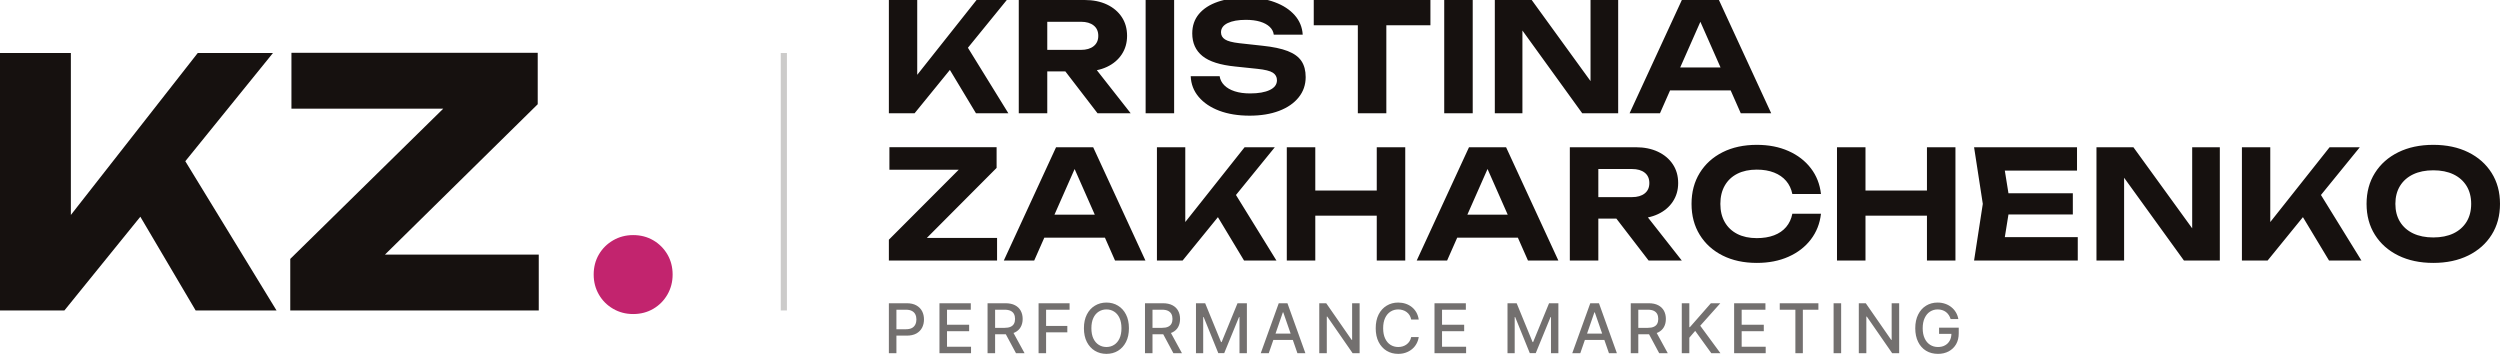
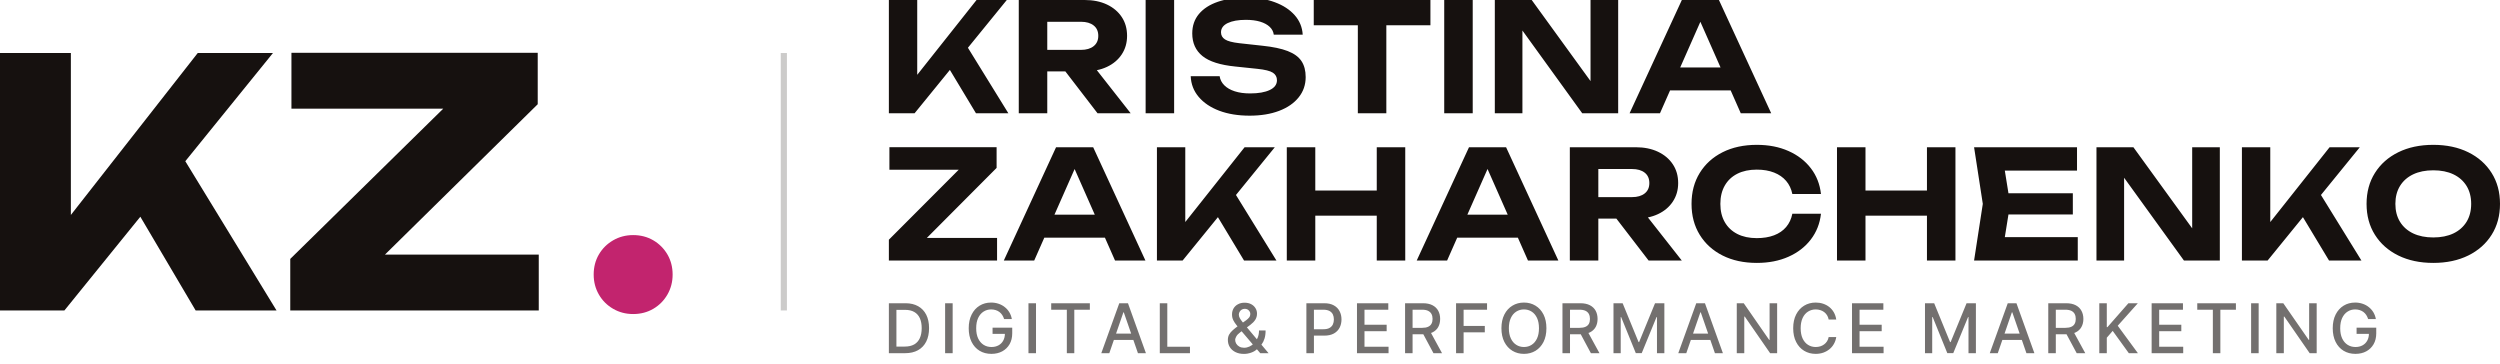
<svg xmlns="http://www.w3.org/2000/svg" width="699.20" height="101.66" viewBox="0 0 699.20 101.66" role="img" aria-label="Kristina Zakharchenko">
  <g transform="translate(-6.68,86.83)">
    <path d="M6.68 0.00V-72.00H26.50V-15.84L21.22 -19.97L61.98 -72.00H83.02L24.69 0.00ZM41.13 -34.35 55.64 -46.43 84.02 0.00H61.40Z" fill="#16110F" />
    <path d="M87.86 0.00V-14.42L135.00 -60.71L149.43 -56.43H88.19V-72.06H157.07V-57.68L109.96 -11.31L97.59 -15.63H157.36V0.00Z" fill="#16110F" />
    <path d="M183.76 1.00Q180.69 1.00 178.17 -0.46Q175.64 -1.92 174.18 -4.44Q172.72 -6.97 172.72 -10.04Q172.72 -13.17 174.18 -15.67Q175.64 -18.16 178.17 -19.62Q180.69 -21.08 183.76 -21.08Q186.89 -21.08 189.39 -19.62Q191.88 -18.16 193.34 -15.67Q194.80 -13.17 194.80 -10.04Q194.80 -6.97 193.34 -4.44Q191.88 -1.92 189.39 -0.46Q186.89 1.00 183.76 1.00Z" fill="#C2246E" />
  </g>
  <rect x="218.36" y="14.83" width="1.73" height="72.00" fill="#16110F" opacity="0.22" />
  <g transform="translate(245.51,31.68)">
    <path d="M3.09 0.00V-31.68H11.02V-6.40L8.86 -8.03L27.61 -31.68H36.07L10.28 0.00ZM18.23 -15.32 24.00 -20.26 36.51 0.00H27.45Z M44.94 -17.73H56.81Q59.07 -17.73 60.36 -18.77Q61.66 -19.80 61.66 -21.66Q61.66 -23.54 60.36 -24.56Q59.07 -25.59 56.81 -25.59H43.81L47.39 -29.52V0.00H39.42V-31.68H57.85Q61.40 -31.68 64.07 -30.42Q66.73 -29.16 68.22 -26.92Q69.71 -24.68 69.71 -21.66Q69.71 -18.72 68.22 -16.47Q66.73 -14.22 64.07 -12.97Q61.40 -11.72 57.85 -11.72H44.94ZM50.05 -14.83H59.07L70.72 0.00H61.45Z M74.90 -31.68H82.87V0.00H74.90Z M87.51 -10.36H95.60Q95.82 -8.90 96.91 -7.82Q98.00 -6.73 99.84 -6.14Q101.67 -5.55 104.13 -5.55Q107.61 -5.55 109.62 -6.51Q111.63 -7.47 111.63 -9.24Q111.63 -10.60 110.48 -11.35Q109.33 -12.10 106.14 -12.43L100.02 -13.07Q93.64 -13.70 90.79 -16.01Q87.94 -18.32 87.94 -22.33Q87.94 -25.53 89.81 -27.77Q91.69 -30.01 95.10 -31.18Q98.51 -32.35 103.08 -32.35Q107.58 -32.35 111.05 -31.05Q114.53 -29.76 116.59 -27.43Q118.65 -25.10 118.83 -21.99H110.74Q110.57 -23.26 109.59 -24.18Q108.62 -25.10 106.93 -25.62Q105.25 -26.13 102.92 -26.13Q99.74 -26.13 97.86 -25.23Q95.98 -24.32 95.98 -22.64Q95.98 -21.38 97.09 -20.66Q98.20 -19.93 101.08 -19.60L107.56 -18.89Q111.99 -18.43 114.64 -17.40Q117.30 -16.37 118.48 -14.60Q119.66 -12.83 119.66 -10.13Q119.66 -6.88 117.70 -4.45Q115.75 -2.01 112.22 -0.67Q108.69 0.67 103.98 0.67Q99.16 0.67 95.49 -0.71Q91.83 -2.10 89.73 -4.59Q87.64 -7.07 87.51 -10.36Z M134.25 -28.15H142.22V0.00H134.25ZM121.92 -31.68H154.55V-24.61H121.92Z M158.41 -31.68H166.38V0.00H158.41Z M201.92 -5.43 199.33 -4.97V-31.68H207.06V0.00H197.01L177.72 -26.69L180.28 -27.15V0.00H172.56V-31.68H182.88Z M218.94 -6.39V-12.82H240.83V-6.39ZM235.24 -31.68 249.86 0.00H241.35L228.83 -28.35H231.27L218.75 0.00H210.25L224.87 -31.68Z" fill="#16110F" />
  </g>
  <g transform="translate(246.85,72.86)">
    <path d="M1.75 0.00V-5.82L23.15 -27.26L28.81 -25.38H1.90V-31.70H31.88V-25.90L10.48 -4.42L5.62 -6.32H32.01V0.00Z M42.59 -6.39V-12.82H64.48V-6.39ZM58.89 -31.68 73.50 0.00H65.00L52.48 -28.35H54.92L42.40 0.00H33.90L48.51 -31.68Z M76.72 0.00V-31.68H84.65V-6.40L82.48 -8.03L101.24 -31.68H109.69L83.91 0.00ZM91.85 -15.32 97.63 -20.26 110.14 0.00H101.08Z M113.04 -31.68H121.01V0.00H113.04ZM138.20 -31.68H146.17V0.00H138.20ZM117.47 -19.58H141.58V-12.55H117.47Z M158.07 -6.39V-12.82H179.96V-6.39ZM174.37 -31.68 188.99 0.00H180.49L167.97 -28.35H170.40L157.88 0.00H149.38L164.00 -31.68Z M197.72 -17.73H209.60Q211.85 -17.73 213.15 -18.77Q214.44 -19.80 214.44 -21.66Q214.44 -23.54 213.15 -24.56Q211.85 -25.59 209.60 -25.59H196.60L200.17 -29.52V0.00H192.20V-31.68H210.64Q214.18 -31.68 216.85 -30.42Q219.51 -29.16 221.00 -26.92Q222.50 -24.68 222.50 -21.66Q222.50 -18.72 221.00 -16.47Q219.51 -14.22 216.85 -12.97Q214.18 -11.72 210.64 -11.72H197.72ZM202.83 -14.83H211.85L223.51 0.00H214.23Z M262.44 -13.08Q261.98 -8.98 259.60 -5.88Q257.23 -2.78 253.36 -1.06Q249.49 0.67 244.51 0.67Q239.03 0.67 234.92 -1.40Q230.82 -3.47 228.53 -7.19Q226.24 -10.90 226.24 -15.84Q226.24 -20.78 228.53 -24.49Q230.82 -28.21 234.92 -30.28Q239.03 -32.35 244.51 -32.35Q249.49 -32.35 253.36 -30.62Q257.23 -28.90 259.60 -25.81Q261.98 -22.72 262.44 -18.60H254.43Q254.00 -20.74 252.70 -22.26Q251.40 -23.78 249.32 -24.60Q247.24 -25.42 244.48 -25.42Q241.34 -25.42 239.05 -24.27Q236.76 -23.11 235.53 -20.95Q234.30 -18.79 234.30 -15.84Q234.30 -12.89 235.53 -10.74Q236.76 -8.59 239.05 -7.42Q241.34 -6.26 244.48 -6.26Q247.24 -6.26 249.32 -7.05Q251.40 -7.84 252.70 -9.37Q254.00 -10.90 254.43 -13.08Z M266.92 -31.68H274.89V0.00H266.92ZM292.08 -31.68H300.05V0.00H292.08ZM271.35 -19.58H295.46V-12.55H271.35Z M332.88 -18.81V-12.87H309.97V-18.81ZM315.35 -15.84 313.25 -2.75 309.92 -6.53H334.26V0.00H305.26L307.70 -15.84L305.26 -31.68H334.05V-25.15H309.92L313.25 -28.93Z M368.85 -5.43 366.26 -4.97V-31.68H373.99V0.00H363.95L344.66 -26.69L347.22 -27.15V0.00H339.49V-31.68H349.82Z M380.17 0.00V-31.68H388.10V-6.40L385.94 -8.03L404.69 -31.68H413.14L387.36 0.00ZM395.31 -15.32 401.08 -20.26 413.59 0.00H404.53Z M433.69 0.67Q428.11 0.67 423.91 -1.40Q419.71 -3.47 417.37 -7.19Q415.03 -10.90 415.03 -15.84Q415.03 -20.78 417.37 -24.49Q419.71 -28.21 423.91 -30.28Q428.11 -32.35 433.69 -32.35Q439.27 -32.35 443.47 -30.28Q447.67 -28.21 450.01 -24.49Q452.35 -20.78 452.35 -15.84Q452.35 -10.90 450.01 -7.19Q447.67 -3.47 443.47 -1.40Q439.27 0.67 433.69 0.67ZM433.69 -6.45Q436.96 -6.45 439.33 -7.58Q441.70 -8.72 443.00 -10.83Q444.29 -12.94 444.29 -15.84Q444.29 -18.74 443.00 -20.85Q441.70 -22.96 439.33 -24.10Q436.96 -25.23 433.69 -25.23Q430.44 -25.23 428.06 -24.10Q425.68 -22.96 424.38 -20.85Q423.09 -18.74 423.09 -15.84Q423.09 -12.94 424.38 -10.83Q425.68 -8.72 428.06 -7.58Q430.44 -6.45 433.69 -6.45Z" fill="#16110F" />
  </g>
  <g transform="translate(247.48,98.78)">
-     <path d="M1.12 0.00V-13.97H6.11Q7.73 -13.97 8.80 -13.37Q9.87 -12.78 10.41 -11.75Q10.94 -10.73 10.94 -9.44Q10.94 -8.16 10.41 -7.13Q9.87 -6.10 8.80 -5.50Q7.72 -4.91 6.10 -4.91H2.68V-6.70H5.90Q6.93 -6.70 7.58 -7.05Q8.22 -7.41 8.52 -8.03Q8.82 -8.65 8.82 -9.44Q8.82 -10.24 8.52 -10.85Q8.22 -11.46 7.57 -11.81Q6.93 -12.16 5.88 -12.16H3.23V0.00Z M15.27 0.00V-13.97H24.03V-12.16H17.38V-7.95H23.57V-6.15H17.38V-1.81H24.10V0.00Z M28.72 0.00V-13.97H33.70Q35.33 -13.97 36.40 -13.41Q37.47 -12.85 38.00 -11.86Q38.54 -10.87 38.54 -9.58Q38.54 -8.30 38.00 -7.33Q37.47 -6.36 36.39 -5.82Q35.32 -5.29 33.69 -5.29H29.93V-7.09H33.49Q34.53 -7.09 35.17 -7.39Q35.81 -7.68 36.11 -8.24Q36.41 -8.80 36.41 -9.58Q36.41 -10.38 36.11 -10.96Q35.81 -11.53 35.16 -11.85Q34.52 -12.16 33.48 -12.16H30.83V0.00ZM36.67 0.00 33.28 -6.31H35.62L39.07 0.00Z M42.99 0.00V-13.97H51.66V-12.16H45.09V-7.63H51.03V-5.83H45.09V0.00Z M61.97 0.19Q60.17 0.19 58.74 -0.67Q57.31 -1.54 56.49 -3.14Q55.67 -4.75 55.67 -6.98Q55.67 -9.21 56.49 -10.82Q57.31 -12.43 58.74 -13.29Q60.17 -14.16 61.97 -14.16Q63.78 -14.16 65.20 -13.29Q66.62 -12.43 67.44 -10.82Q68.26 -9.21 68.26 -6.98Q68.26 -4.75 67.44 -3.14Q66.62 -1.54 65.20 -0.67Q63.78 0.19 61.97 0.19ZM61.97 -1.73Q63.17 -1.73 64.12 -2.34Q65.07 -2.94 65.62 -4.11Q66.17 -5.28 66.17 -6.98Q66.17 -8.68 65.62 -9.86Q65.07 -11.03 64.12 -11.63Q63.17 -12.24 61.97 -12.24Q60.77 -12.24 59.82 -11.63Q58.86 -11.03 58.31 -9.86Q57.76 -8.68 57.76 -6.98Q57.76 -5.28 58.31 -4.11Q58.86 -2.94 59.82 -2.34Q60.77 -1.73 61.97 -1.73Z M72.75 0.00V-13.97H77.73Q79.35 -13.97 80.42 -13.41Q81.49 -12.85 82.03 -11.86Q82.56 -10.87 82.56 -9.58Q82.56 -8.30 82.03 -7.33Q81.50 -6.36 80.42 -5.82Q79.34 -5.29 77.72 -5.29H73.95V-7.09H77.52Q78.55 -7.09 79.20 -7.39Q79.84 -7.68 80.14 -8.24Q80.44 -8.80 80.44 -9.58Q80.44 -10.38 80.14 -10.96Q79.83 -11.53 79.19 -11.85Q78.55 -12.16 77.50 -12.16H74.85V0.00ZM80.69 0.00 77.31 -6.31H79.65L83.09 0.00Z M87.01 -13.97H89.58L94.02 -3.12H94.19L98.63 -13.97H101.25V0.00H99.18V-10.11H99.05L94.91 -0.02H93.25L89.16 -10.11H89.03V0.00H87.01Z M107.37 0.00H105.13L110.16 -13.97H112.59L117.61 0.00H115.38L111.42 -11.43H111.31ZM107.75 -5.47H115.00V-3.70H107.75Z M132.78 -13.97V0.00H130.82L123.73 -10.24H123.60V0.00H121.49V-13.97H123.44L130.55 -3.72H130.68V-13.97Z M143.56 0.19Q141.75 0.19 140.33 -0.67Q138.91 -1.54 138.09 -3.14Q137.28 -4.75 137.28 -6.98Q137.28 -9.21 138.09 -10.82Q138.91 -12.43 140.34 -13.29Q141.76 -14.16 143.56 -14.16Q144.66 -14.16 145.63 -13.84Q146.60 -13.52 147.37 -12.91Q148.14 -12.30 148.64 -11.42Q149.14 -10.54 149.31 -9.42H147.20Q147.07 -10.10 146.74 -10.63Q146.41 -11.15 145.92 -11.51Q145.44 -11.87 144.84 -12.05Q144.25 -12.24 143.58 -12.24Q142.38 -12.24 141.42 -11.63Q140.46 -11.02 139.91 -9.85Q139.36 -8.67 139.36 -6.98Q139.36 -5.27 139.92 -4.10Q140.47 -2.93 141.42 -2.33Q142.38 -1.73 143.58 -1.73Q144.24 -1.73 144.83 -1.91Q145.42 -2.09 145.91 -2.45Q146.39 -2.80 146.73 -3.32Q147.06 -3.83 147.20 -4.50H149.31Q149.15 -3.46 148.66 -2.60Q148.18 -1.74 147.42 -1.12Q146.66 -0.50 145.68 -0.15Q144.71 0.19 143.56 0.19Z M153.72 0.00V-13.97H162.49V-12.16H155.83V-7.95H162.02V-6.15H155.83V-1.81H162.56V0.00Z M174.14 -13.97H176.70L181.15 -3.12H181.31L185.76 -13.97H188.37V0.00H186.30V-10.11H186.18L182.04 -0.02H180.37L176.28 -10.11H176.15V0.00H174.14Z M194.50 0.00H192.25L197.29 -13.97H199.72L204.73 0.00H202.51L198.55 -11.43H198.44ZM194.87 -5.47H202.12V-3.70H194.87Z M208.61 0.00V-13.97H213.60Q215.22 -13.97 216.29 -13.41Q217.36 -12.85 217.90 -11.86Q218.43 -10.87 218.43 -9.58Q218.43 -8.30 217.90 -7.33Q217.36 -6.36 216.29 -5.82Q215.21 -5.29 213.59 -5.29H209.82V-7.09H213.39Q214.42 -7.09 215.07 -7.39Q215.71 -7.68 216.01 -8.24Q216.30 -8.80 216.30 -9.58Q216.30 -10.38 216.00 -10.96Q215.70 -11.53 215.06 -11.85Q214.41 -12.16 213.37 -12.16H210.72V0.00ZM216.56 0.00 213.18 -6.31H215.51L218.96 0.00Z M222.88 0.00V-13.97H224.99V-7.29H225.16L231.02 -13.97H233.66L228.04 -7.68L233.69 0.00H231.14L226.63 -6.24L224.99 -4.33V0.00Z M237.52 0.00V-13.97H246.28V-12.16H239.63V-7.95H245.82V-6.15H239.63V-1.81H246.35V0.00Z M250.28 -12.16V-13.97H261.09V-12.16H256.74V0.00H254.65V-12.16Z M267.45 -13.97V0.00H265.34V-13.97Z M283.68 -13.97V0.00H281.72L274.63 -10.24H274.50V0.00H272.39V-13.97H274.34L281.45 -3.72H281.58V-13.97Z M294.53 0.19Q292.63 0.19 291.20 -0.68Q289.77 -1.55 288.98 -3.16Q288.18 -4.77 288.18 -6.97Q288.18 -9.20 288.99 -10.81Q289.80 -12.43 291.21 -13.29Q292.62 -14.16 294.43 -14.16Q295.56 -14.16 296.54 -13.82Q297.52 -13.49 298.28 -12.87Q299.05 -12.26 299.55 -11.41Q300.05 -10.57 300.23 -9.55H298.07Q297.88 -10.18 297.55 -10.67Q297.22 -11.17 296.76 -11.52Q296.30 -11.87 295.72 -12.05Q295.14 -12.24 294.45 -12.24Q293.27 -12.24 292.32 -11.63Q291.37 -11.03 290.82 -9.85Q290.26 -8.68 290.26 -6.98Q290.26 -5.29 290.82 -4.12Q291.37 -2.95 292.34 -2.34Q293.30 -1.73 294.53 -1.73Q295.67 -1.73 296.51 -2.20Q297.35 -2.66 297.82 -3.51Q298.29 -4.35 298.29 -5.50L298.84 -5.40H294.84V-7.14H300.34V-5.55Q300.34 -3.79 299.60 -2.50Q298.85 -1.22 297.53 -0.51Q296.22 0.19 294.53 0.19Z" fill="#16110F" opacity="0.6" />
+     <path d="M5.65 0.00H2.20V-1.85H5.53Q7.13 -1.85 8.19 -2.44Q9.24 -3.04 9.77 -4.20Q10.30 -5.35 10.30 -7.00Q10.30 -8.65 9.78 -9.79Q9.26 -10.93 8.22 -11.53Q7.19 -12.12 5.66 -12.12H2.13V-13.97H5.79Q7.85 -13.97 9.32 -13.13Q10.79 -12.30 11.58 -10.74Q12.36 -9.17 12.36 -7.00Q12.36 -4.82 11.57 -3.25Q10.78 -1.68 9.28 -0.84Q7.78 0.00 5.65 0.00ZM3.23 -13.97V0.00H1.12V-13.97Z M18.96 -13.97V0.00H16.85V-13.97Z M29.80 0.19Q27.91 0.19 26.48 -0.68Q25.05 -1.55 24.25 -3.16Q23.45 -4.77 23.45 -6.97Q23.45 -9.20 24.27 -10.81Q25.08 -12.43 26.49 -13.29Q27.90 -14.16 29.71 -14.16Q30.84 -14.16 31.82 -13.82Q32.80 -13.49 33.56 -12.87Q34.33 -12.26 34.83 -11.41Q35.33 -10.57 35.51 -9.55H33.35Q33.15 -10.18 32.83 -10.67Q32.50 -11.17 32.04 -11.52Q31.58 -11.87 31.00 -12.05Q30.42 -12.24 29.72 -12.24Q28.55 -12.24 27.60 -11.63Q26.65 -11.03 26.09 -9.85Q25.54 -8.68 25.54 -6.98Q25.54 -5.29 26.09 -4.12Q26.65 -2.95 27.61 -2.34Q28.58 -1.73 29.81 -1.73Q30.94 -1.73 31.79 -2.20Q32.63 -2.66 33.10 -3.51Q33.57 -4.35 33.57 -5.50L34.12 -5.40H30.12V-7.14H35.62V-5.55Q35.62 -3.79 34.87 -2.50Q34.13 -1.22 32.81 -0.51Q31.50 0.19 29.80 0.19Z M42.27 -13.97V0.00H40.16V-13.97Z M46.52 -12.16V-13.97H57.33V-12.16H52.98V0.00H50.89V-12.16Z M62.77 0.00H60.53L65.56 -13.97H67.99L73.01 0.00H70.78L66.82 -11.43H66.71ZM63.14 -5.47H70.40V-3.70H63.14Z M76.89 0.00V-13.97H78.99V-1.81H85.33V0.00Z M100.45 0.20Q99.05 0.20 98.04 -0.31Q97.02 -0.82 96.47 -1.71Q95.93 -2.59 95.93 -3.71Q95.93 -4.57 96.29 -5.22Q96.66 -5.87 97.30 -6.43Q97.94 -7.00 98.75 -7.59L101.00 -9.18Q101.55 -9.58 101.88 -9.99Q102.20 -10.39 102.20 -11.01Q102.20 -11.51 101.78 -11.96Q101.36 -12.41 100.65 -12.41Q100.16 -12.41 99.79 -12.18Q99.42 -11.94 99.21 -11.56Q99.00 -11.19 99.00 -10.78Q99.00 -10.31 99.26 -9.82Q99.53 -9.33 99.95 -8.82Q100.36 -8.31 100.82 -7.74L107.31 0.00H104.99L99.63 -6.30Q98.96 -7.10 98.38 -7.81Q97.80 -8.52 97.44 -9.24Q97.09 -9.96 97.09 -10.81Q97.09 -11.78 97.52 -12.52Q97.96 -13.27 98.76 -13.69Q99.55 -14.12 100.60 -14.12Q101.68 -14.12 102.46 -13.70Q103.24 -13.28 103.66 -12.58Q104.08 -11.89 104.08 -11.07Q104.08 -10.08 103.58 -9.32Q103.08 -8.57 102.22 -7.93L99.41 -5.86Q98.59 -5.26 98.28 -4.67Q97.97 -4.09 97.97 -3.77Q97.97 -3.16 98.28 -2.65Q98.59 -2.14 99.15 -1.83Q99.71 -1.52 100.47 -1.52Q101.24 -1.52 101.98 -1.86Q102.72 -2.20 103.32 -2.83Q103.92 -3.47 104.28 -4.36Q104.64 -5.25 104.64 -6.35H106.48Q106.48 -4.99 106.17 -4.06Q105.87 -3.13 105.43 -2.55Q105.00 -1.96 104.62 -1.64Q104.50 -1.53 104.39 -1.42Q104.28 -1.31 104.16 -1.20Q103.44 -0.49 102.44 -0.15Q101.43 0.20 100.45 0.20Z M117.89 0.00V-13.97H122.88Q124.50 -13.97 125.57 -13.37Q126.64 -12.78 127.17 -11.75Q127.71 -10.73 127.71 -9.44Q127.71 -8.16 127.18 -7.13Q126.64 -6.10 125.57 -5.50Q124.49 -4.91 122.87 -4.91H119.45V-6.70H122.67Q123.70 -6.70 124.34 -7.05Q124.99 -7.41 125.29 -8.03Q125.58 -8.65 125.58 -9.44Q125.58 -10.24 125.29 -10.85Q124.99 -11.46 124.34 -11.81Q123.69 -12.16 122.65 -12.16H120.00V0.00Z M132.04 0.00V-13.97H140.80V-12.16H134.14V-7.95H140.34V-6.15H134.14V-1.81H140.87V0.00Z M145.49 0.00V-13.97H150.47Q152.09 -13.97 153.16 -13.41Q154.23 -12.85 154.77 -11.86Q155.30 -10.87 155.30 -9.58Q155.30 -8.30 154.77 -7.33Q154.24 -6.36 153.16 -5.82Q152.08 -5.29 150.46 -5.29H146.69V-7.09H150.26Q151.30 -7.09 151.94 -7.39Q152.58 -7.68 152.88 -8.24Q153.18 -8.80 153.18 -9.58Q153.18 -10.38 152.88 -10.96Q152.57 -11.53 151.93 -11.85Q151.29 -12.16 150.25 -12.16H147.59V0.00ZM153.43 0.00 150.05 -6.31H152.39L155.83 0.00Z M159.75 0.00V-13.97H168.42V-12.16H161.86V-7.63H167.79V-5.83H161.86V0.00Z M178.74 0.19Q176.93 0.19 175.51 -0.67Q174.08 -1.54 173.26 -3.14Q172.44 -4.75 172.44 -6.98Q172.44 -9.21 173.26 -10.82Q174.08 -12.43 175.51 -13.29Q176.93 -14.16 178.74 -14.16Q180.55 -14.16 181.97 -13.29Q183.39 -12.43 184.21 -10.82Q185.02 -9.21 185.02 -6.98Q185.02 -4.75 184.21 -3.14Q183.39 -1.54 181.97 -0.67Q180.55 0.19 178.74 0.19ZM178.74 -1.73Q179.94 -1.73 180.89 -2.34Q181.84 -2.94 182.39 -4.11Q182.94 -5.28 182.94 -6.98Q182.94 -8.68 182.39 -9.86Q181.84 -11.03 180.89 -11.63Q179.94 -12.24 178.74 -12.24Q177.54 -12.24 176.59 -11.63Q175.63 -11.03 175.08 -9.86Q174.52 -8.68 174.52 -6.98Q174.52 -5.28 175.08 -4.11Q175.63 -2.94 176.59 -2.34Q177.54 -1.73 178.74 -1.73Z M189.51 0.00V-13.97H194.50Q196.12 -13.97 197.19 -13.41Q198.26 -12.85 198.80 -11.86Q199.33 -10.87 199.33 -9.58Q199.33 -8.30 198.80 -7.33Q198.26 -6.36 197.19 -5.82Q196.11 -5.29 194.49 -5.29H190.72V-7.09H194.29Q195.32 -7.09 195.97 -7.39Q196.61 -7.68 196.91 -8.24Q197.20 -8.80 197.20 -9.58Q197.20 -10.38 196.90 -10.96Q196.60 -11.53 195.96 -11.85Q195.31 -12.16 194.27 -12.16H191.62V0.00ZM197.46 0.00 194.08 -6.31H196.41L199.86 0.00Z M203.78 -13.97H206.34L210.79 -3.12H210.95L215.40 -13.97H218.01V0.00H215.94V-10.11H215.82L211.68 -0.02H210.02L205.92 -10.11H205.80V0.00H203.78Z M224.14 0.00H221.90L226.93 -13.97H229.36L234.38 0.00H232.15L228.19 -11.43H228.08ZM224.51 -5.47H231.77V-3.70H224.51Z M249.55 -13.97V0.00H247.59L240.50 -10.24H240.36V0.00H238.26V-13.97H240.21L247.32 -3.72H247.44V-13.97Z M260.33 0.19Q258.52 0.19 257.10 -0.67Q255.67 -1.54 254.86 -3.14Q254.04 -4.75 254.04 -6.98Q254.04 -9.21 254.86 -10.82Q255.68 -12.43 257.10 -13.29Q258.53 -14.16 260.33 -14.16Q261.43 -14.16 262.40 -13.84Q263.37 -13.52 264.14 -12.91Q264.90 -12.30 265.41 -11.42Q265.91 -10.54 266.08 -9.42H263.96Q263.84 -10.10 263.50 -10.63Q263.17 -11.15 262.69 -11.51Q262.20 -11.87 261.61 -12.05Q261.01 -12.24 260.35 -12.24Q259.15 -12.24 258.19 -11.63Q257.23 -11.02 256.68 -9.85Q256.13 -8.67 256.13 -6.98Q256.13 -5.27 256.68 -4.10Q257.24 -2.93 258.19 -2.33Q259.15 -1.73 260.34 -1.73Q261.00 -1.73 261.60 -1.91Q262.19 -2.09 262.68 -2.45Q263.16 -2.80 263.50 -3.32Q263.83 -3.83 263.96 -4.50H266.08Q265.92 -3.46 265.43 -2.60Q264.95 -1.74 264.19 -1.12Q263.43 -0.50 262.45 -0.15Q261.47 0.19 260.33 0.19Z M270.49 0.00V-13.97H279.26V-12.16H272.60V-7.95H278.79V-6.15H272.60V-1.81H279.32V0.00Z M290.90 -13.97H293.47L297.91 -3.12H298.08L302.53 -13.97H305.14V0.00H303.07V-10.11H302.95L298.81 -0.02H297.14L293.05 -10.11H292.92V0.00H290.90Z M311.26 0.00H309.02L314.05 -13.97H316.48L321.50 0.00H319.27L315.32 -11.43H315.20ZM311.64 -5.47H318.89V-3.70H311.64Z M325.38 0.00V-13.97H330.36Q331.99 -13.97 333.06 -13.41Q334.13 -12.85 334.66 -11.86Q335.20 -10.87 335.20 -9.58Q335.20 -8.30 334.66 -7.33Q334.13 -6.36 333.05 -5.82Q331.98 -5.29 330.35 -5.29H326.59V-7.09H330.15Q331.19 -7.09 331.83 -7.39Q332.48 -7.68 332.77 -8.24Q333.07 -8.80 333.07 -9.58Q333.07 -10.38 332.77 -10.96Q332.47 -11.53 331.83 -11.85Q331.18 -12.16 330.14 -12.16H327.49V0.00ZM333.33 0.00 329.94 -6.31H332.28L335.73 0.00Z M339.65 0.00V-13.97H341.75V-7.29H341.93L347.79 -13.97H350.43L344.81 -7.68L350.45 0.00H347.91L343.40 -6.24L341.75 -4.33V0.00Z M354.29 0.00V-13.97H363.05V-12.16H356.40V-7.95H362.59V-6.15H356.40V-1.81H363.12V0.00Z M367.05 -12.16V-13.97H377.86V-12.16H373.51V0.00H371.41V-12.16Z M384.22 -13.97V0.00H382.11V-13.97Z M400.45 -13.97V0.00H398.49L391.40 -10.24H391.26V0.00H389.16V-13.97H391.11L398.22 -3.72H398.34V-13.97Z M411.29 0.19Q409.40 0.19 407.97 -0.68Q406.54 -1.55 405.74 -3.16Q404.94 -4.77 404.94 -6.97Q404.94 -9.20 405.75 -10.81Q406.57 -12.43 407.98 -13.29Q409.39 -14.16 411.20 -14.16Q412.33 -14.16 413.31 -13.82Q414.29 -13.49 415.05 -12.87Q415.82 -12.26 416.32 -11.41Q416.82 -10.57 417.00 -9.55H414.84Q414.64 -10.18 414.32 -10.67Q413.99 -11.17 413.53 -11.52Q413.06 -11.87 412.49 -12.05Q411.91 -12.24 411.21 -12.24Q410.03 -12.24 409.09 -11.63Q408.14 -11.03 407.58 -9.85Q407.03 -8.68 407.03 -6.98Q407.03 -5.29 407.58 -4.12Q408.14 -2.95 409.10 -2.34Q410.07 -1.73 411.30 -1.73Q412.43 -1.73 413.28 -2.20Q414.12 -2.66 414.59 -3.51Q415.06 -4.35 415.06 -5.50L415.61 -5.40H411.61V-7.14H417.11V-5.55Q417.11 -3.79 416.36 -2.50Q415.62 -1.22 414.30 -0.51Q412.99 0.19 411.29 0.19Z" fill="#16110F" opacity="0.6" />
  </g>
</svg>
